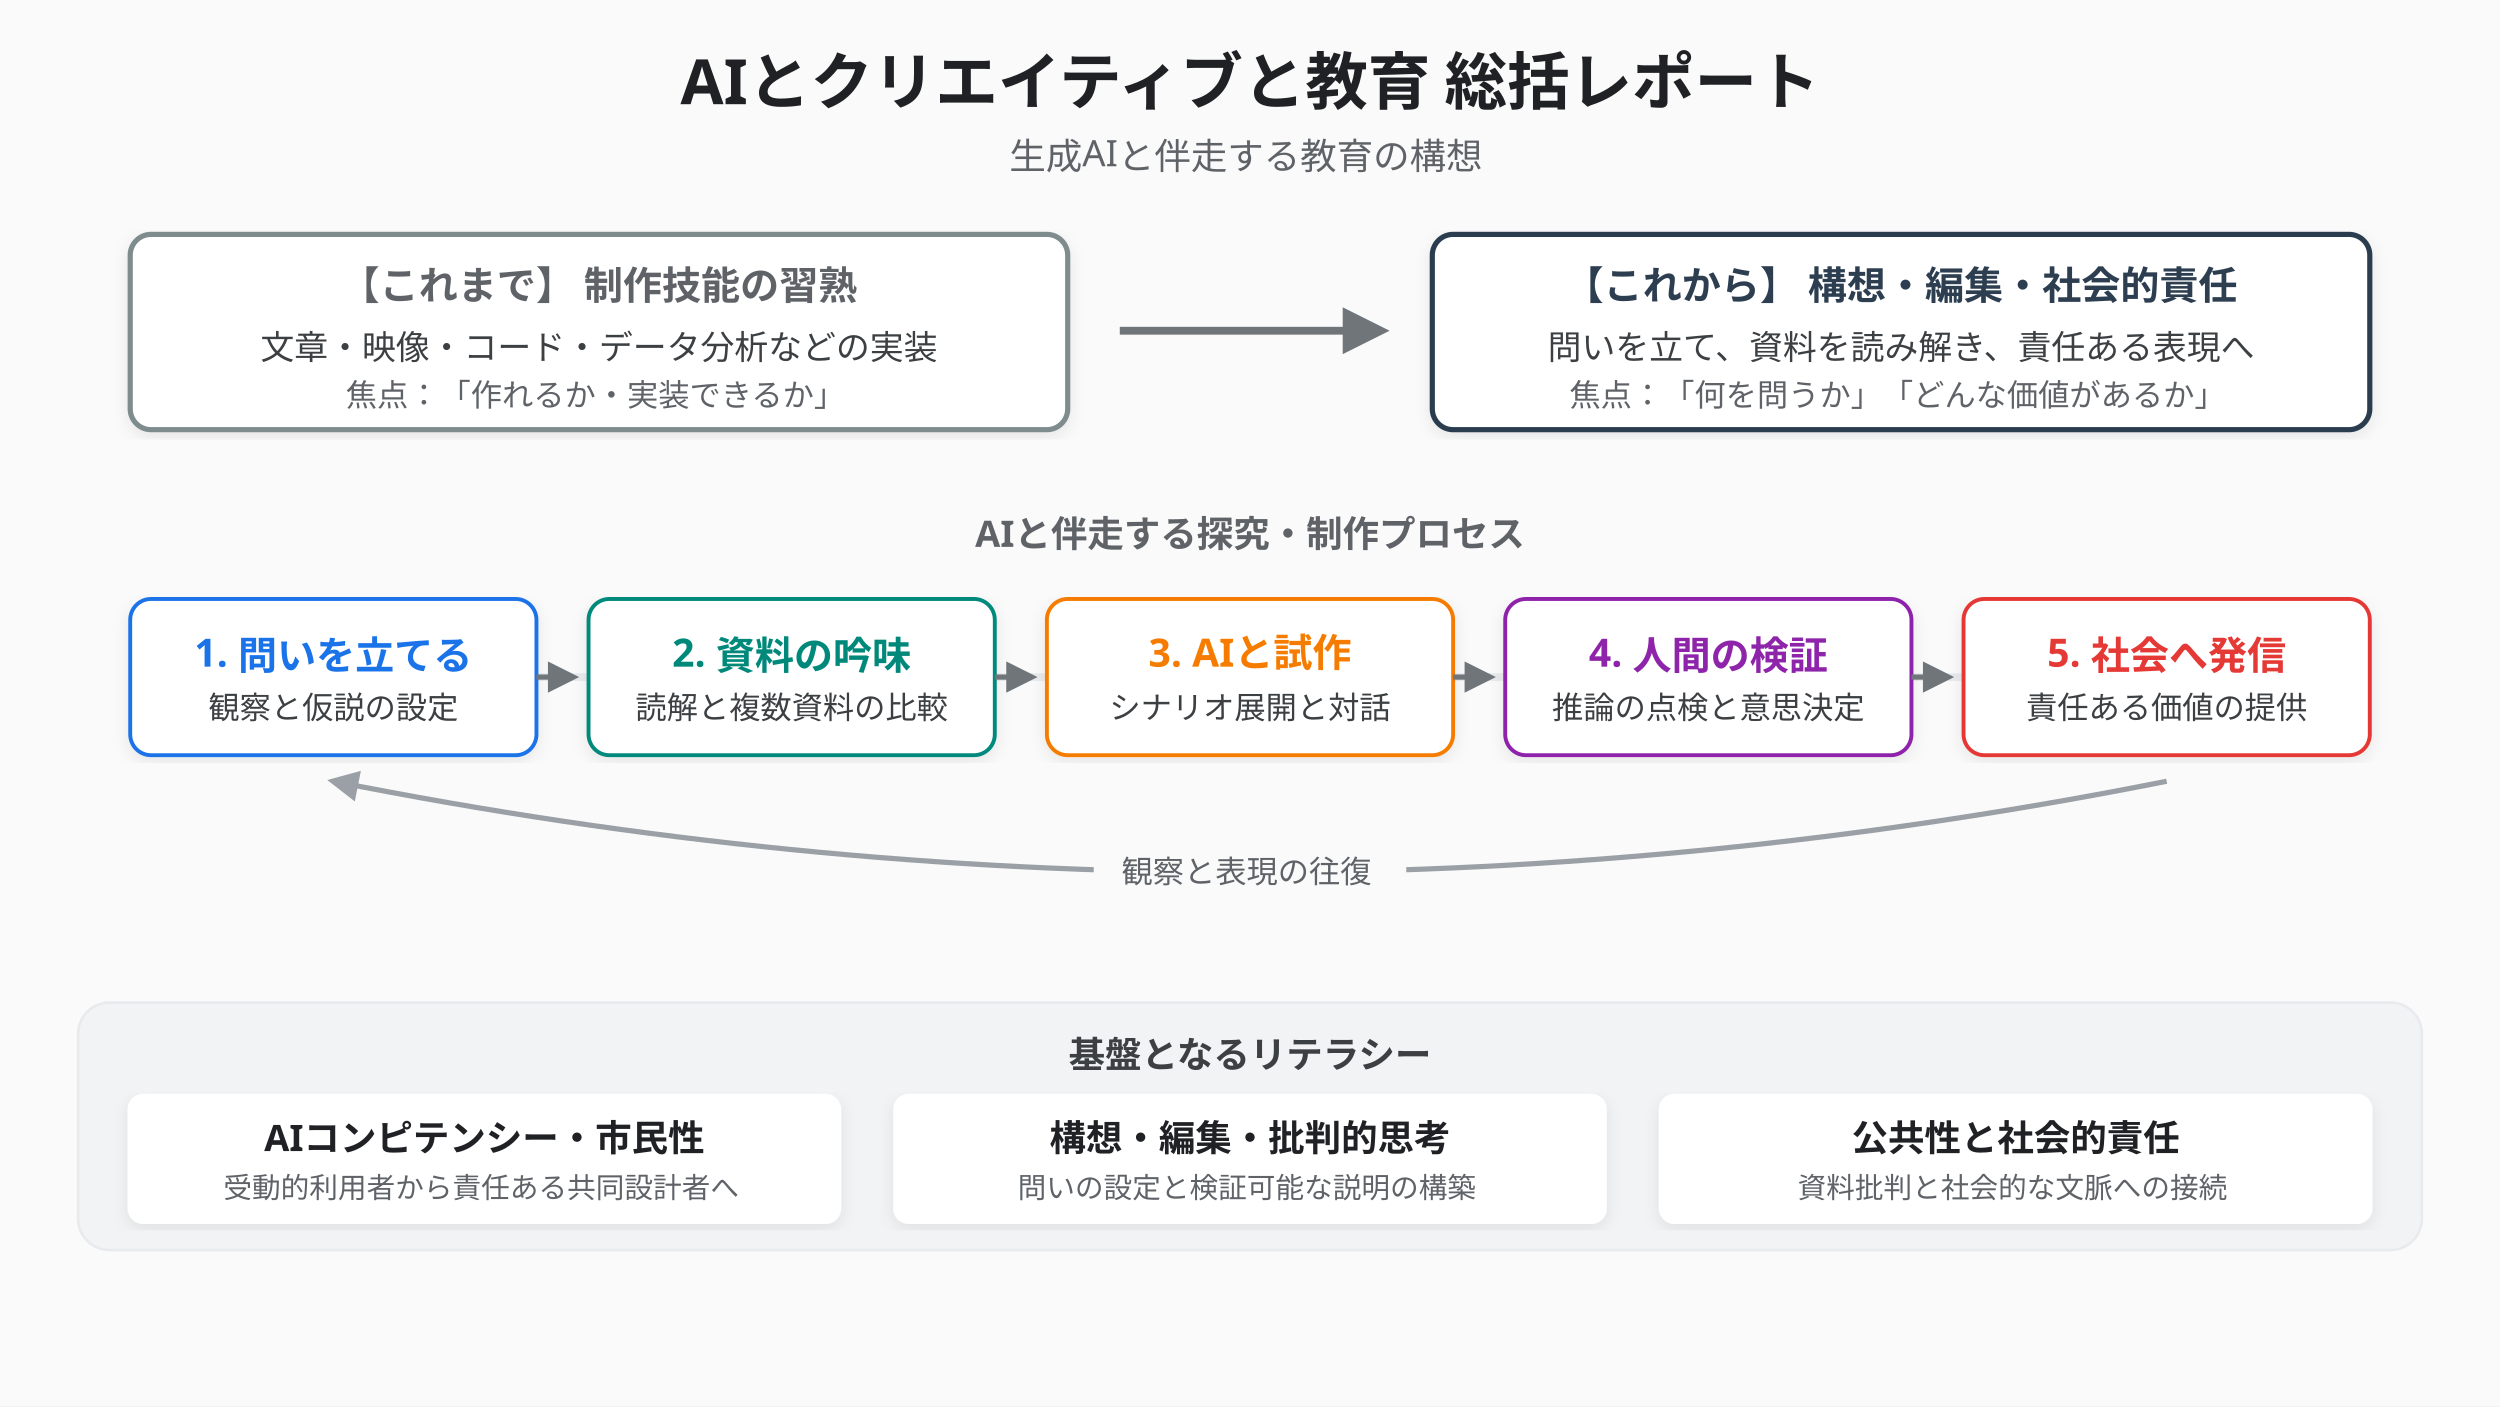
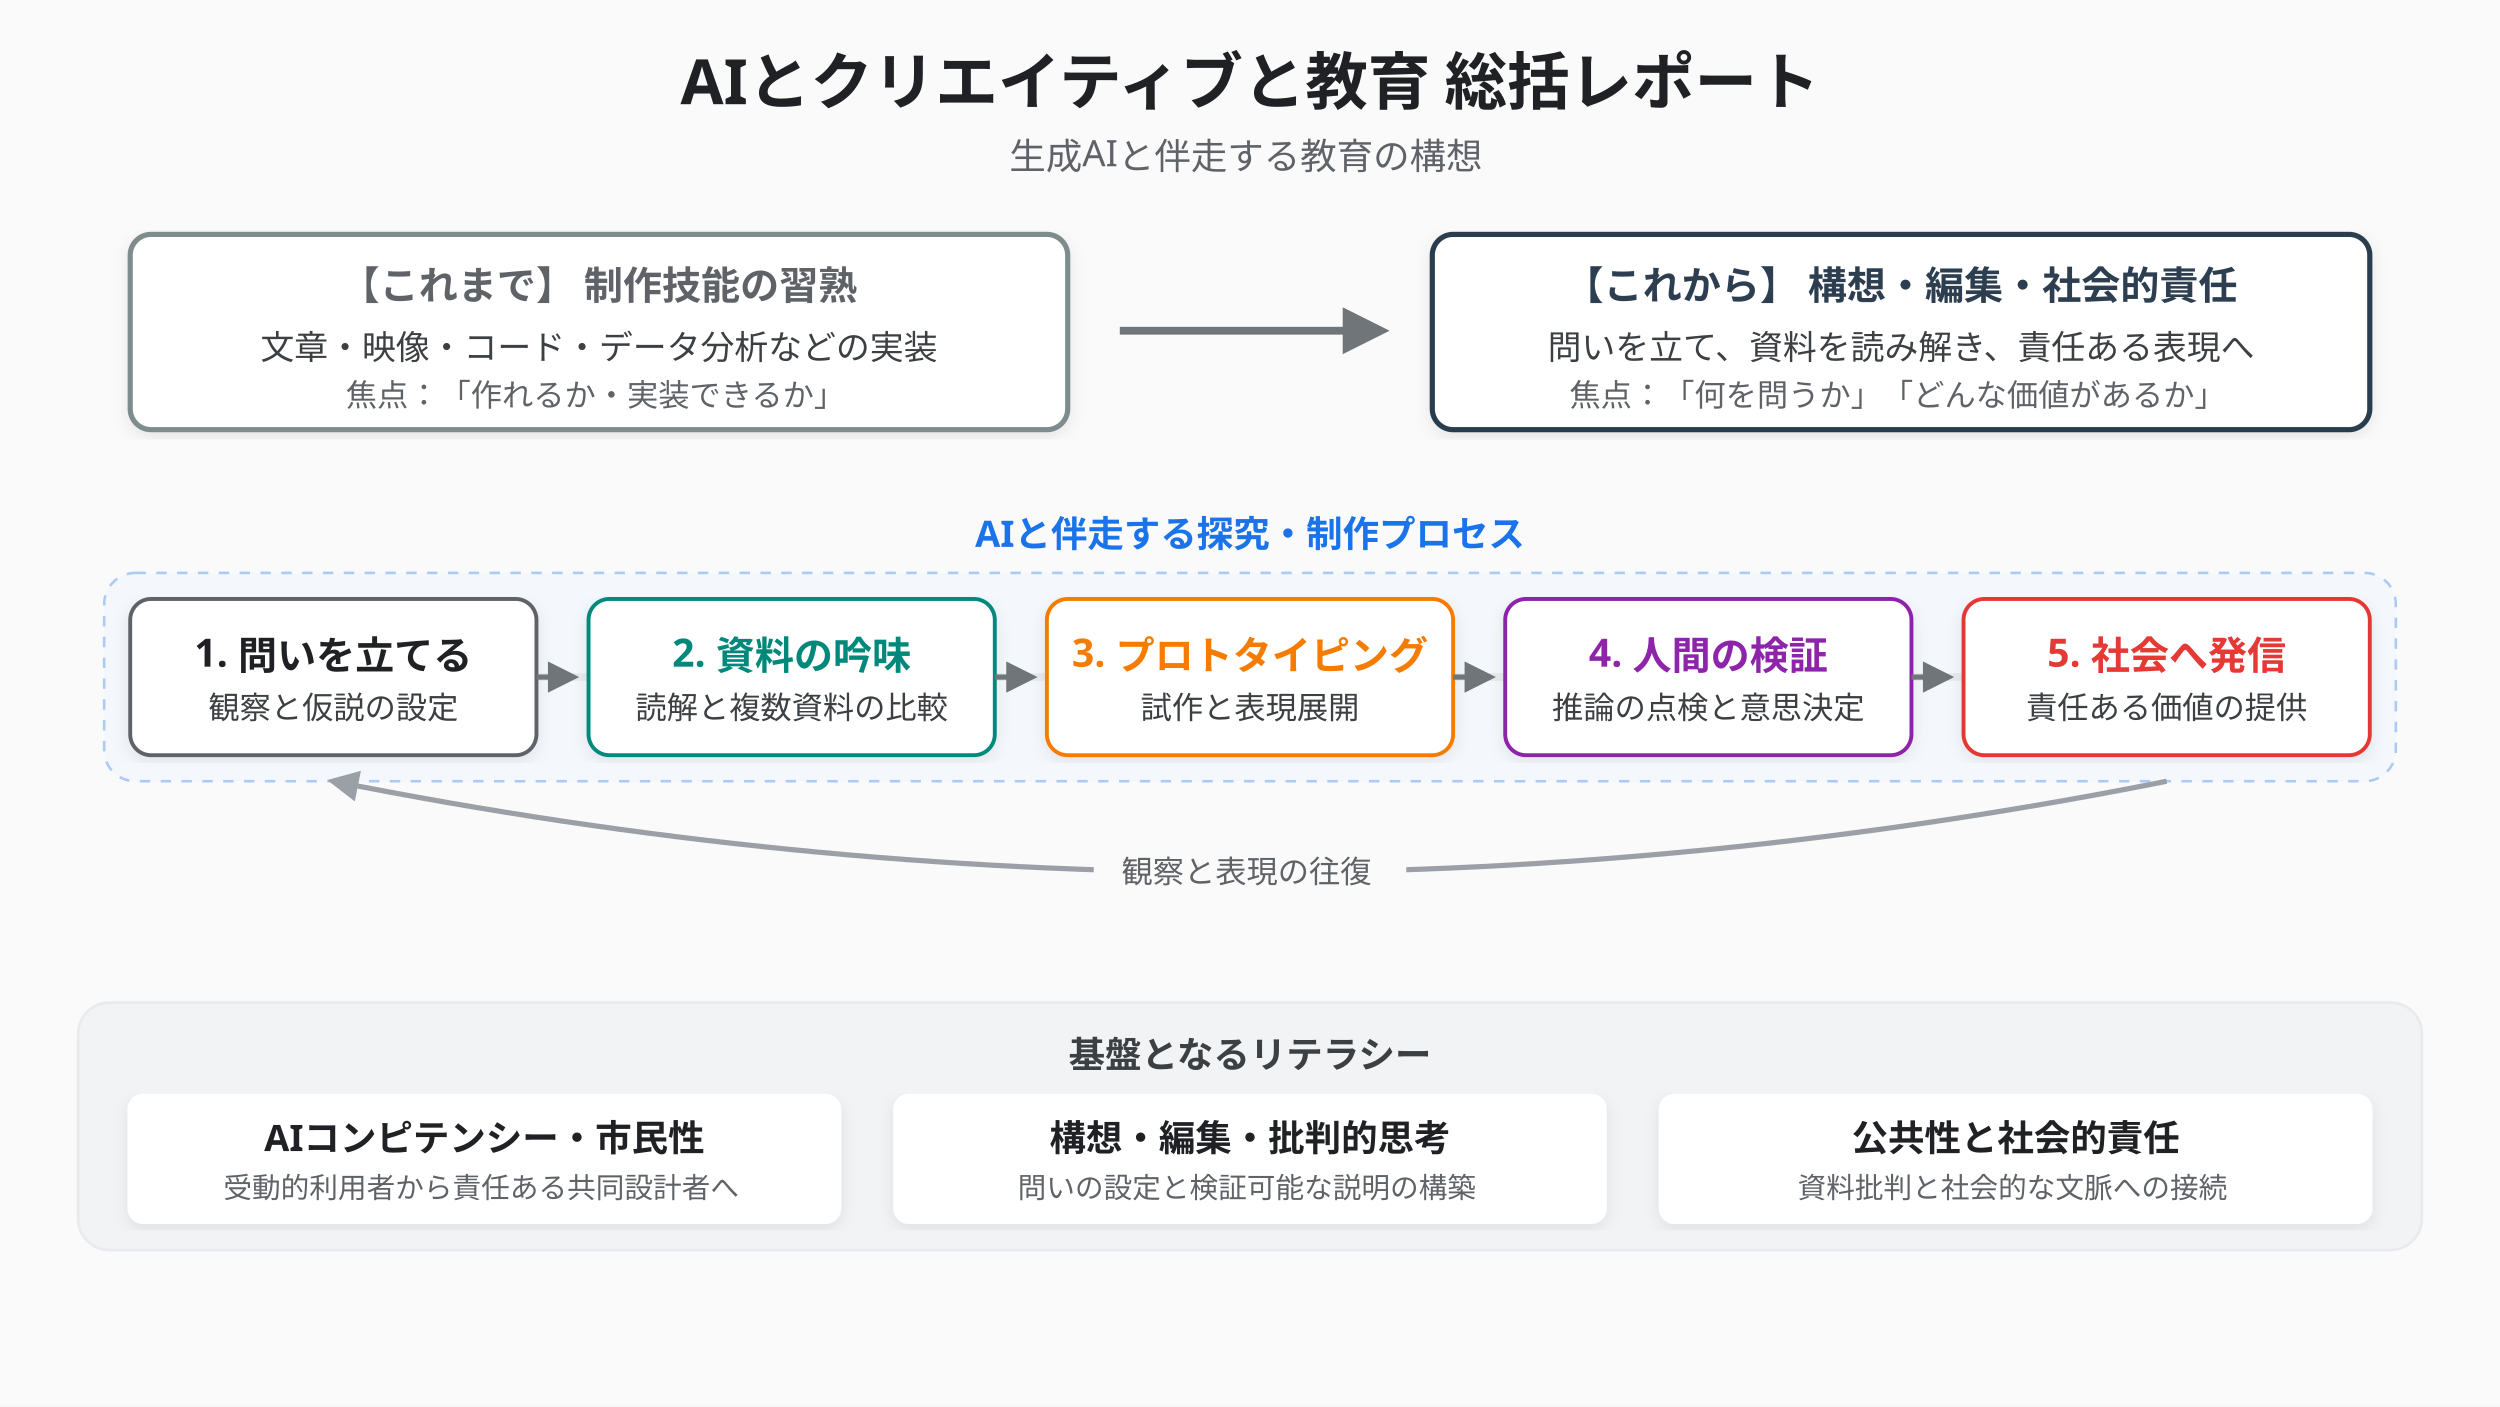
<svg xmlns="http://www.w3.org/2000/svg" viewBox="0 0 960 540">
  <defs>
    <marker id="arrow" viewBox="0 0 10 10" refX="8" refY="5" markerWidth="6" markerHeight="6" orient="auto-start-reverse">
      <path d="M 0 0 L 10 5 L 0 10 z" fill="#70757a" />
    </marker>
    <marker id="arrow-return" viewBox="0 0 10 10" refX="8" refY="5" markerWidth="6" markerHeight="6" orient="auto">
      <path d="M 0 0 L 10 5 L 0 10 z" fill="#9aa0a6" />
    </marker>
    <filter id="shadow" x="-5%" y="-5%" width="110%" height="110%">
      <feDropShadow dx="0" dy="2" stdDeviation="3" flood-opacity="0.08" />
    </filter>
  </defs>
  <rect width="100%" height="100%" fill="#fafafa" />
  <text x="480" y="40" font-family="sans-serif" font-size="24" font-weight="bold" text-anchor="middle" fill="#202124">AIとクリエイティブと教育 総括レポート</text>
  <text x="480" y="65" font-family="sans-serif" font-size="14" text-anchor="middle" fill="#5f6368">生成AIと伴走する教育の構想 <tspan font-size="10" fill="#9aa0a6" />
  </text>
  <rect x="50" y="90" width="360" height="75" rx="8" fill="#ffffff" stroke="#7f8c8d" stroke-width="2" filter="url(#shadow)" />
  <text x="230" y="115" font-family="sans-serif" font-size="15" font-weight="bold" text-anchor="middle" fill="#5f6368">【これまで】 制作技能の習熟</text>
  <text x="230" y="138" font-family="sans-serif" font-size="13" text-anchor="middle" fill="#3c4043">文章・映像・コード・データ分析などの実装</text>
  <text x="230" y="156" font-family="sans-serif" font-size="12" text-anchor="middle" fill="#5f6368">焦点：「作れるか・実装できるか」 <tspan font-size="10" fill="#bdc1c6" />
  </text>
  <line x1="430" y1="127" x2="530" y2="127" stroke="#70757a" stroke-width="3" marker-end="url(#arrow)" />
  <rect x="550" y="90" width="360" height="75" rx="8" fill="#ffffff" stroke="#2c3e50" stroke-width="2" filter="url(#shadow)" />
  <text x="730" y="115" font-family="sans-serif" font-size="15" font-weight="bold" text-anchor="middle" fill="#2c3e50">【これから】 構想・編集・社会的責任</text>
  <text x="730" y="138" font-family="sans-serif" font-size="13" text-anchor="middle" fill="#3c4043">問いを立て、資料を読み解き、責任ある表現へ</text>
  <text x="730" y="156" font-family="sans-serif" font-size="12" text-anchor="middle" fill="#5f6368">焦点：「何を問うか」「どんな価値があるか」 <tspan font-size="10" fill="#bdc1c6" />
  </text>
-   <text x="480" y="210" font-family="sans-serif" font-size="14" font-weight="bold" text-anchor="middle" fill="#5f6368">AIと伴走する探究・制作プロセス</text>
+   <text x="480" y="210" font-family="sans-serif" font-size="14" font-weight="bold" text-anchor="middle" fill="#1a73e8">AIと伴走する探究・制作プロセス</text>
+   <rect x="40" y="220" width="880" height="80" rx="12" fill="#e8f0fe" opacity="0.35" stroke="#1a73e8" stroke-width="1" stroke-dasharray="4 4" />
  <line x1="110" y1="260" x2="850" y2="260" stroke="#e8eaed" stroke-width="3" />
-   <rect x="50" y="230" width="156" height="60" rx="8" fill="#ffffff" stroke="#1a73e8" stroke-width="1.5" filter="url(#shadow)" />
-   <text x="128" y="256" font-family="sans-serif" font-size="15" font-weight="bold" fill="#1a73e8" text-anchor="middle">1. 問いを立てる</text>
+   <rect x="50" y="230" width="156" height="60" rx="8" fill="#ffffff" stroke="#5f6368" stroke-width="1.5" filter="url(#shadow)" />
+   <text x="128" y="256" font-family="sans-serif" font-size="15" font-weight="bold" fill="#202124" text-anchor="middle">1. 問いを立てる</text>
  <text x="128" y="276" font-family="sans-serif" font-size="12" fill="#3c4043" text-anchor="middle">観察と仮説の設定</text>
  <text x="128" y="282" font-family="sans-serif" font-size="9" fill="#bdc1c6" text-anchor="middle" />
  <rect x="226" y="230" width="156" height="60" rx="8" fill="#ffffff" stroke="#00897b" stroke-width="1.5" filter="url(#shadow)" />
  <text x="304" y="256" font-family="sans-serif" font-size="15" font-weight="bold" fill="#00897b" text-anchor="middle">2. 資料の吟味</text>
  <text x="304" y="276" font-family="sans-serif" font-size="12" fill="#3c4043" text-anchor="middle">読解と複数資料の比較</text>
  <text x="304" y="282" font-family="sans-serif" font-size="9" fill="#bdc1c6" text-anchor="middle" />
  <rect x="402" y="230" width="156" height="60" rx="8" fill="#ffffff" stroke="#f57c00" stroke-width="1.5" filter="url(#shadow)" />
-   <text x="480" y="256" font-family="sans-serif" font-size="15" font-weight="bold" fill="#f57c00" text-anchor="middle">3. AIと試作</text>
-   <text x="480" y="276" font-family="sans-serif" font-size="12" fill="#3c4043" text-anchor="middle">シナリオ展開と対話</text>
+   <text x="480" y="256" font-family="sans-serif" font-size="15" font-weight="bold" fill="#f57c00" text-anchor="middle">3. プロトタイピング</text>
+   <text x="480" y="276" font-family="sans-serif" font-size="12" fill="#3c4043" text-anchor="middle">試作と表現展開</text>
  <text x="480" y="282" font-family="sans-serif" font-size="9" fill="#bdc1c6" text-anchor="middle" />
  <rect x="578" y="230" width="156" height="60" rx="8" fill="#ffffff" stroke="#8e24aa" stroke-width="1.5" filter="url(#shadow)" />
  <text x="656" y="256" font-family="sans-serif" font-size="15" font-weight="bold" fill="#8e24aa" text-anchor="middle">4. 人間の検証</text>
  <text x="656" y="276" font-family="sans-serif" font-size="12" fill="#3c4043" text-anchor="middle">推論の点検と意思決定</text>
  <text x="656" y="282" font-family="sans-serif" font-size="9" fill="#bdc1c6" text-anchor="middle" />
  <rect x="754" y="230" width="156" height="60" rx="8" fill="#ffffff" stroke="#e53935" stroke-width="1.5" filter="url(#shadow)" />
  <text x="832" y="256" font-family="sans-serif" font-size="15" font-weight="bold" fill="#e53935" text-anchor="middle">5. 社会へ発信</text>
  <text x="832" y="276" font-family="sans-serif" font-size="12" fill="#3c4043" text-anchor="middle">責任ある価値の提供</text>
  <text x="832" y="282" font-family="sans-serif" font-size="9" fill="#bdc1c6" text-anchor="middle" />
  <path d="M 206 260 L 220 260" stroke="#70757a" stroke-width="2" marker-end="url(#arrow)" />
  <path d="M 382 260 L 396 260" stroke="#70757a" stroke-width="2" marker-end="url(#arrow)" />
  <path d="M 558 260 L 572 260" stroke="#70757a" stroke-width="2" marker-end="url(#arrow)" />
  <path d="M 734 260 L 748 260" stroke="#70757a" stroke-width="2" marker-end="url(#arrow)" />
  <path d="M 832 300 Q 480 370 128 300" fill="none" stroke="#9aa0a6" stroke-width="2" marker-end="url(#arrow-return)" />
  <rect x="420" y="325" width="120" height="20" fill="#fafafa" />
  <text x="480" y="339" font-family="sans-serif" font-size="12" fill="#5f6368" text-anchor="middle">観察と表現の往復 <tspan font-size="9" fill="#bdc1c6" />
  </text>
  <rect x="30" y="385" width="900" height="95" rx="12" fill="#f1f3f4" stroke="#e8eaed" stroke-width="1" />
  <text x="480" y="410" font-family="sans-serif" font-size="14" font-weight="bold" text-anchor="middle" fill="#3c4043">基盤となるリテラシー</text>
  <rect x="49" y="420" width="274" height="50" rx="6" fill="#ffffff" filter="url(#shadow)" />
  <text x="186" y="442" font-family="sans-serif" font-size="14" font-weight="bold" text-anchor="middle" fill="#202124">AIコンピテンシー・市民性</text>
  <text x="186" y="460" font-family="sans-serif" font-size="11" text-anchor="middle" fill="#5f6368">受動的利用者から責任ある共同設計者へ <tspan font-size="9" fill="#bdc1c6" />
  </text>
  <rect x="343" y="420" width="274" height="50" rx="6" fill="#ffffff" filter="url(#shadow)" />
  <text x="480" y="442" font-family="sans-serif" font-size="14" font-weight="bold" text-anchor="middle" fill="#202124">構想・編集・批判的思考</text>
  <text x="480" y="460" font-family="sans-serif" font-size="11" text-anchor="middle" fill="#5f6368">問いの設定と検証可能な説明の構築 <tspan font-size="9" fill="#bdc1c6" />
  </text>
  <rect x="637" y="420" width="274" height="50" rx="6" fill="#ffffff" filter="url(#shadow)" />
  <text x="774" y="442" font-family="sans-serif" font-size="14" font-weight="bold" text-anchor="middle" fill="#202124">公共性と社会的責任</text>
  <text x="774" y="460" font-family="sans-serif" font-size="11" text-anchor="middle" fill="#5f6368">資料批判と社会的な文脈への接続 <tspan font-size="9" fill="#bdc1c6" />
  </text>
</svg>
